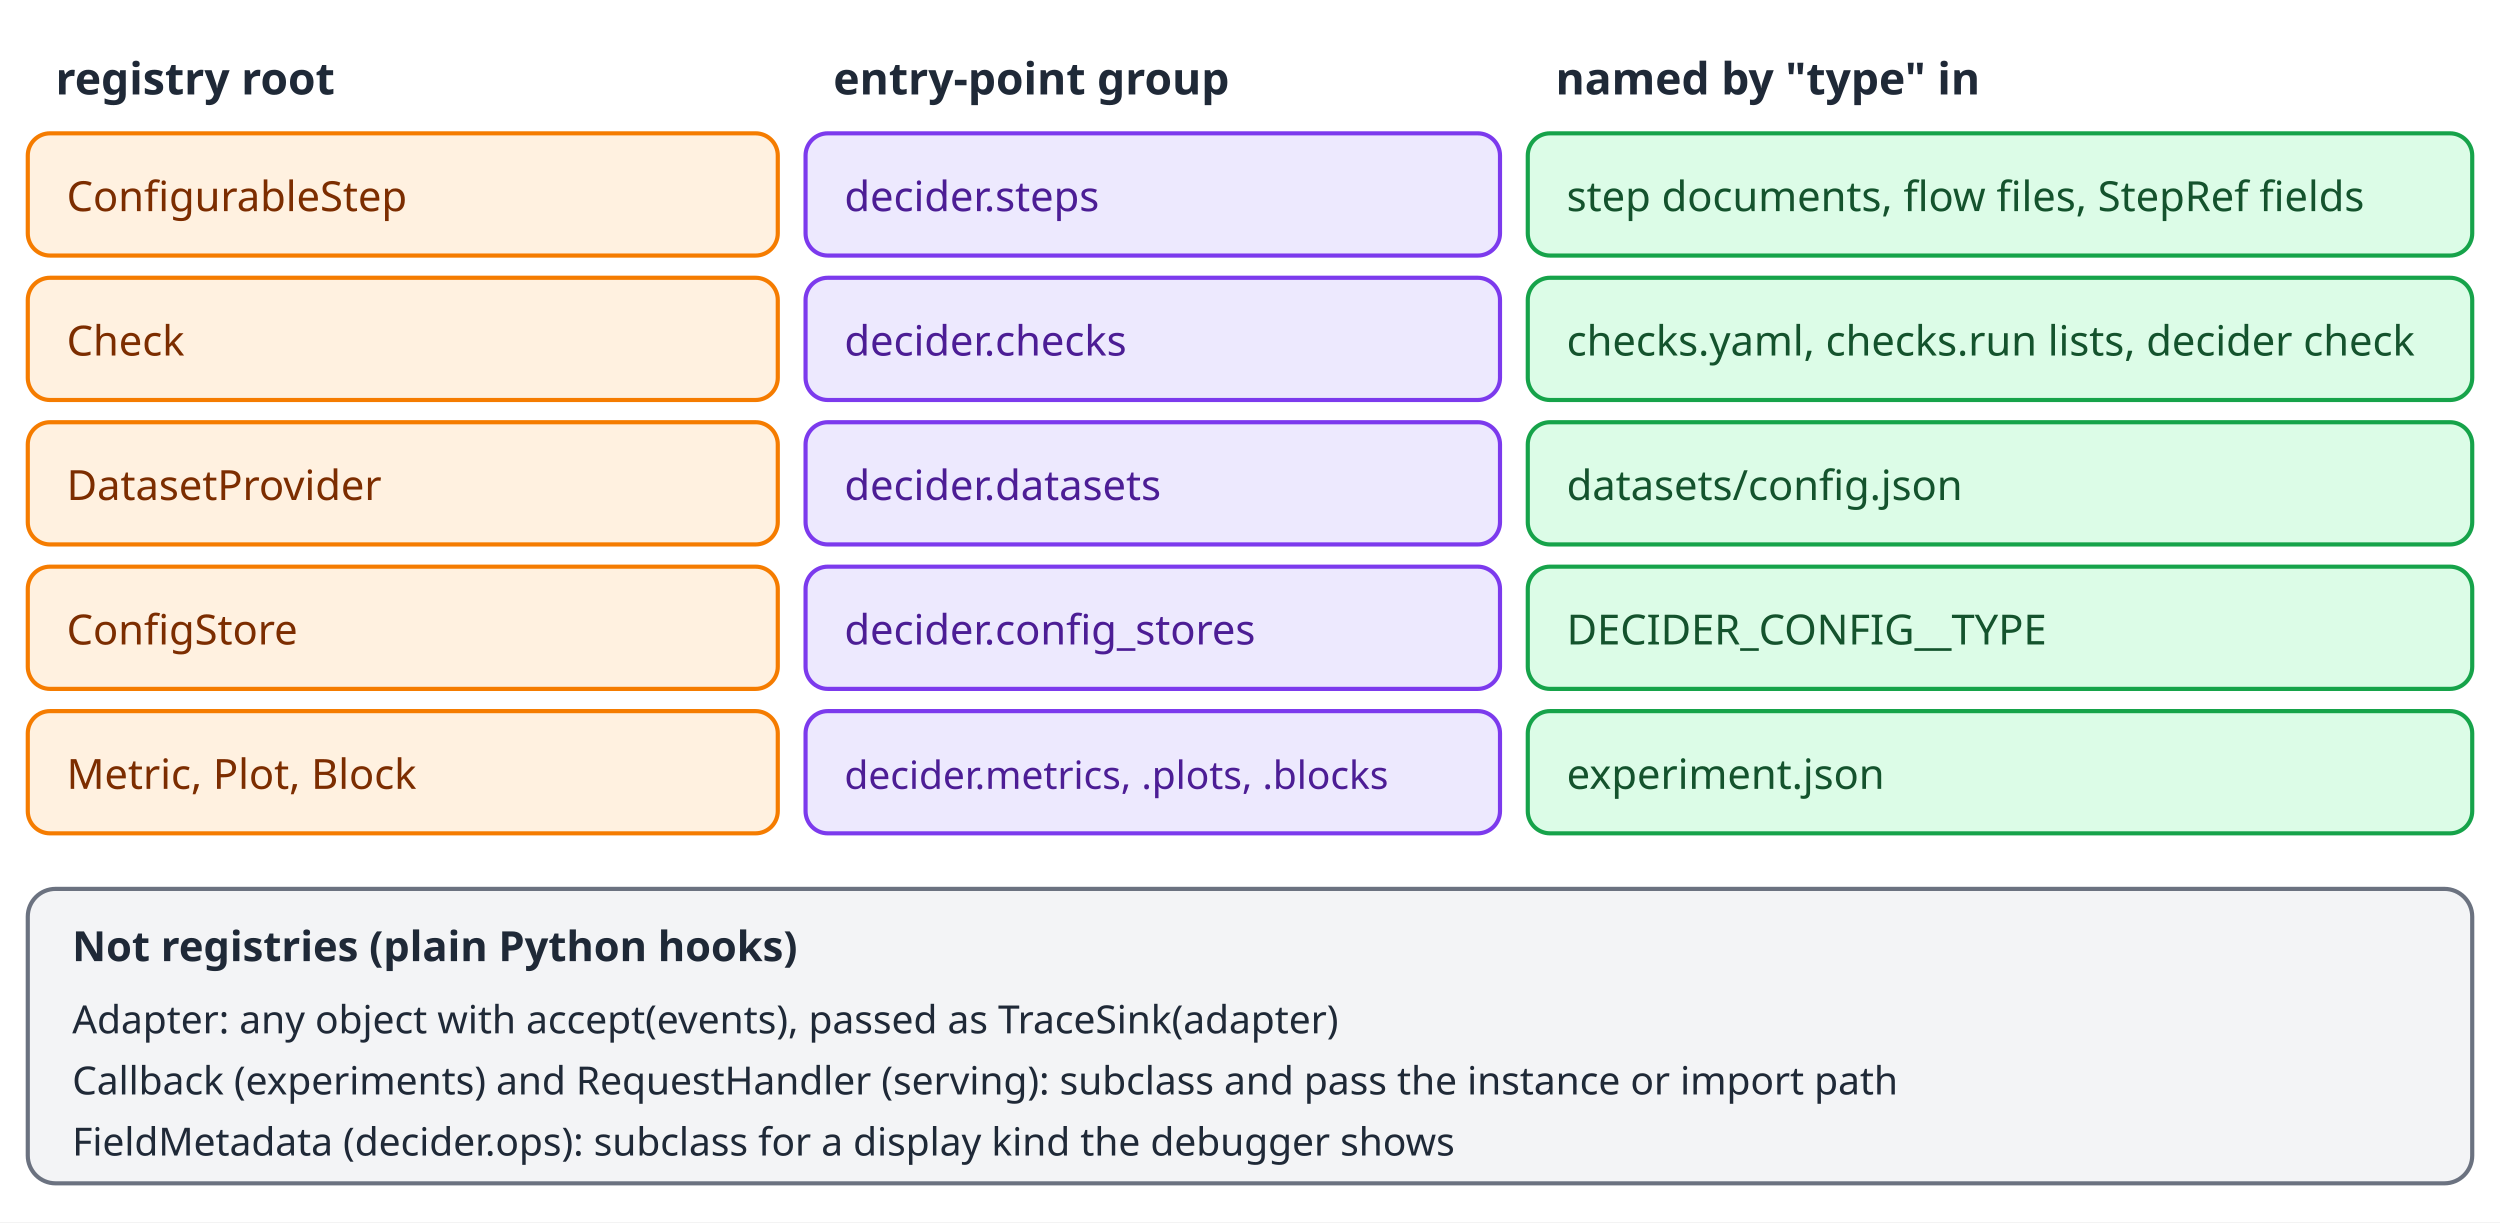
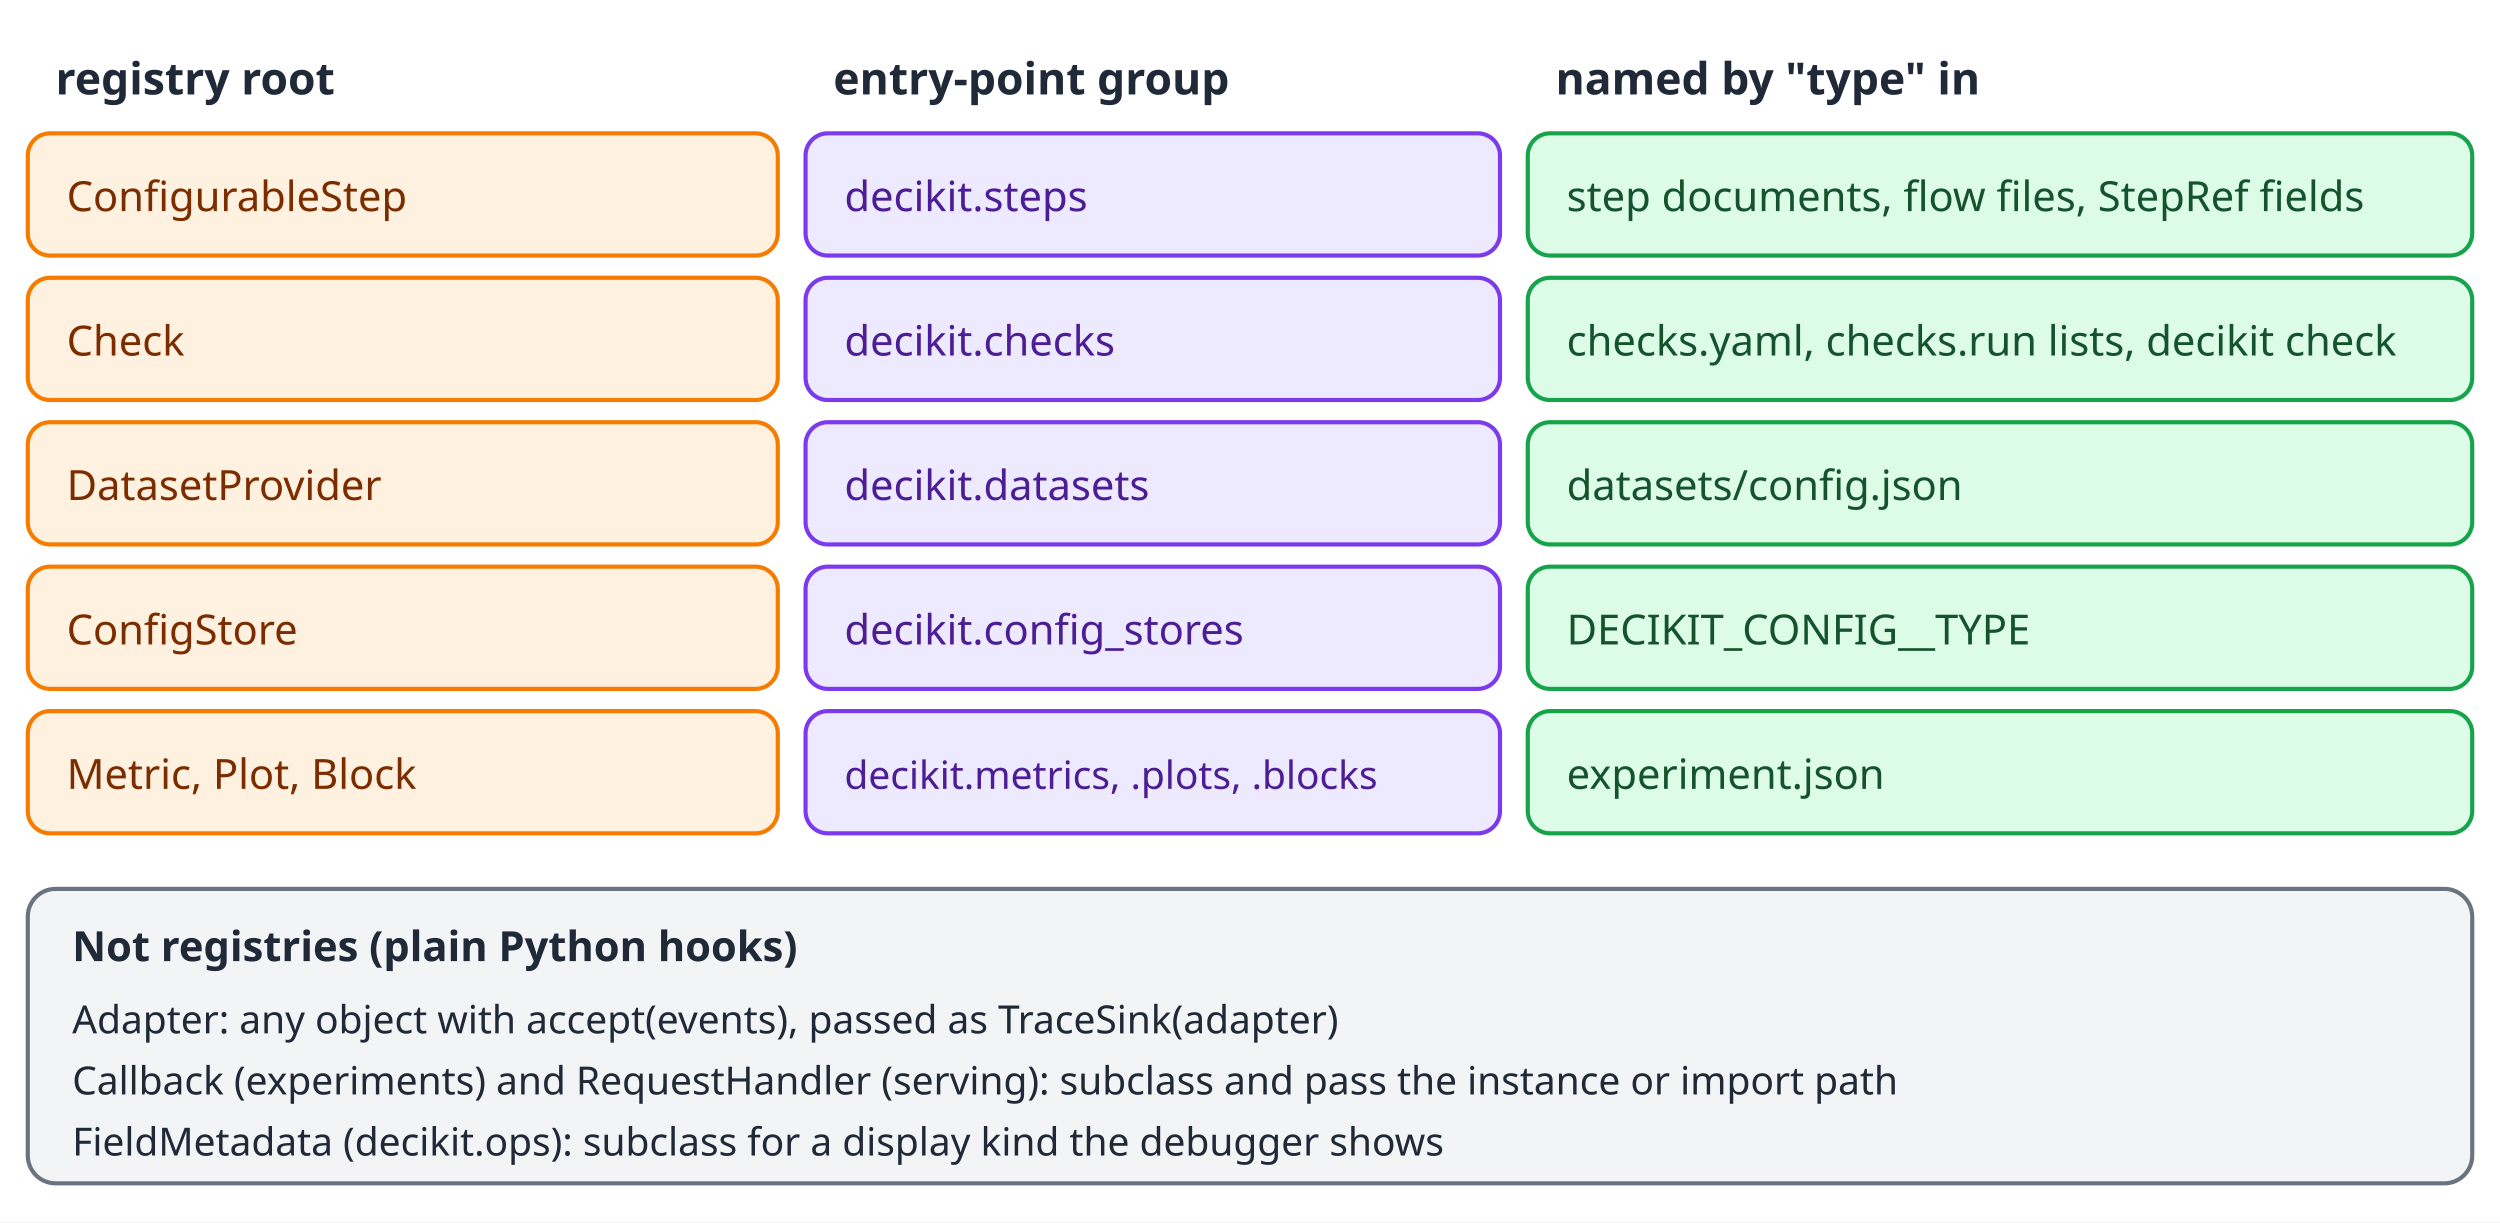
<svg xmlns="http://www.w3.org/2000/svg" viewBox="0 0 900 440" font-family="system-ui, sans-serif">
  <rect x="0" y="0" width="900" height="440" fill="#ffffff" />
  <text x="20" y="34" font-size="16" font-weight="600" fill="#1f2937">registry root</text>
  <text x="300" y="34" font-size="16" font-weight="600" fill="#1f2937">entry-point group</text>
  <text x="560" y="34" font-size="16" font-weight="600" fill="#1f2937">named by "type" in</text>
  <rect x="10" y="48" width="270" height="44" rx="8" fill="#fff1e0" stroke="#f57c00" stroke-width="1.5" />
  <text x="24" y="76" font-size="15" fill="#7c2d00">ConfigurableStep</text>
  <rect x="290" y="48" width="250" height="44" rx="8" fill="#ede9fe" stroke="#7c3aed" stroke-width="1.5" />
-   <text x="304" y="76" font-size="15" fill="#4c1d95">decider.steps</text>
+   <text x="304" y="76" font-size="15" fill="#4c1d95">decikit.steps</text>
  <rect x="550" y="48" width="340" height="44" rx="8" fill="#dcfce7" stroke="#16a34a" stroke-width="1.5" />
  <text x="564" y="76" font-size="15" fill="#14532d">step documents, flow files, StepRef fields</text>
  <rect x="10" y="100" width="270" height="44" rx="8" fill="#fff1e0" stroke="#f57c00" stroke-width="1.5" />
  <text x="24" y="128" font-size="15" fill="#7c2d00">Check</text>
  <rect x="290" y="100" width="250" height="44" rx="8" fill="#ede9fe" stroke="#7c3aed" stroke-width="1.5" />
-   <text x="304" y="128" font-size="15" fill="#4c1d95">decider.checks</text>
+   <text x="304" y="128" font-size="15" fill="#4c1d95">decikit.checks</text>
  <rect x="550" y="100" width="340" height="44" rx="8" fill="#dcfce7" stroke="#16a34a" stroke-width="1.5" />
-   <text x="564" y="128" font-size="15" fill="#14532d">checks.yaml, checks.run lists, decider check</text>
+   <text x="564" y="128" font-size="15" fill="#14532d">checks.yaml, checks.run lists, decikit check</text>
  <rect x="10" y="152" width="270" height="44" rx="8" fill="#fff1e0" stroke="#f57c00" stroke-width="1.5" />
  <text x="24" y="180" font-size="15" fill="#7c2d00">DatasetProvider</text>
  <rect x="290" y="152" width="250" height="44" rx="8" fill="#ede9fe" stroke="#7c3aed" stroke-width="1.5" />
-   <text x="304" y="180" font-size="15" fill="#4c1d95">decider.datasets</text>
+   <text x="304" y="180" font-size="15" fill="#4c1d95">decikit.datasets</text>
  <rect x="550" y="152" width="340" height="44" rx="8" fill="#dcfce7" stroke="#16a34a" stroke-width="1.5" />
  <text x="564" y="180" font-size="15" fill="#14532d">datasets/config.json</text>
  <rect x="10" y="204" width="270" height="44" rx="8" fill="#fff1e0" stroke="#f57c00" stroke-width="1.5" />
  <text x="24" y="232" font-size="15" fill="#7c2d00">ConfigStore</text>
  <rect x="290" y="204" width="250" height="44" rx="8" fill="#ede9fe" stroke="#7c3aed" stroke-width="1.5" />
-   <text x="304" y="232" font-size="15" fill="#4c1d95">decider.config_stores</text>
+   <text x="304" y="232" font-size="15" fill="#4c1d95">decikit.config_stores</text>
  <rect x="550" y="204" width="340" height="44" rx="8" fill="#dcfce7" stroke="#16a34a" stroke-width="1.5" />
-   <text x="564" y="232" font-size="15" fill="#14532d">DECIDER_CONFIG__TYPE</text>
+   <text x="564" y="232" font-size="15" fill="#14532d">DECIKIT_CONFIG__TYPE</text>
  <rect x="10" y="256" width="270" height="44" rx="8" fill="#fff1e0" stroke="#f57c00" stroke-width="1.5" />
  <text x="24" y="284" font-size="15" fill="#7c2d00">Metric, Plot, Block</text>
  <rect x="290" y="256" width="250" height="44" rx="8" fill="#ede9fe" stroke="#7c3aed" stroke-width="1.5" />
-   <text x="304" y="284" font-size="14" fill="#4c1d95">decider.metrics, .plots, .blocks</text>
+   <text x="304" y="284" font-size="14" fill="#4c1d95">decikit.metrics, .plots, .blocks</text>
  <rect x="550" y="256" width="340" height="44" rx="8" fill="#dcfce7" stroke="#16a34a" stroke-width="1.5" />
  <text x="564" y="284" font-size="15" fill="#14532d">experiment.json</text>
  <rect x="10" y="320" width="880" height="106" rx="10" fill="#f3f4f6" stroke="#6b7280" stroke-width="1.5" />
  <text x="26" y="346" font-size="15" font-weight="600" fill="#1f2937">Not registries (plain Python hooks)</text>
  <text x="26" y="372" font-size="14" fill="#1f2937">Adapter: any object with accept(events), passed as TraceSink(adapter)</text>
  <text x="26" y="394" font-size="14" fill="#1f2937">Callback (experiments) and RequestHandler (serving): subclass and pass the instance or import path</text>
-   <text x="26" y="416" font-size="14" fill="#1f2937">FieldMetadata (decider.ops): subclass for a display kind the debugger shows</text>
+   <text x="26" y="416" font-size="14" fill="#1f2937">FieldMetadata (decikit.ops): subclass for a display kind the debugger shows</text>
</svg>
